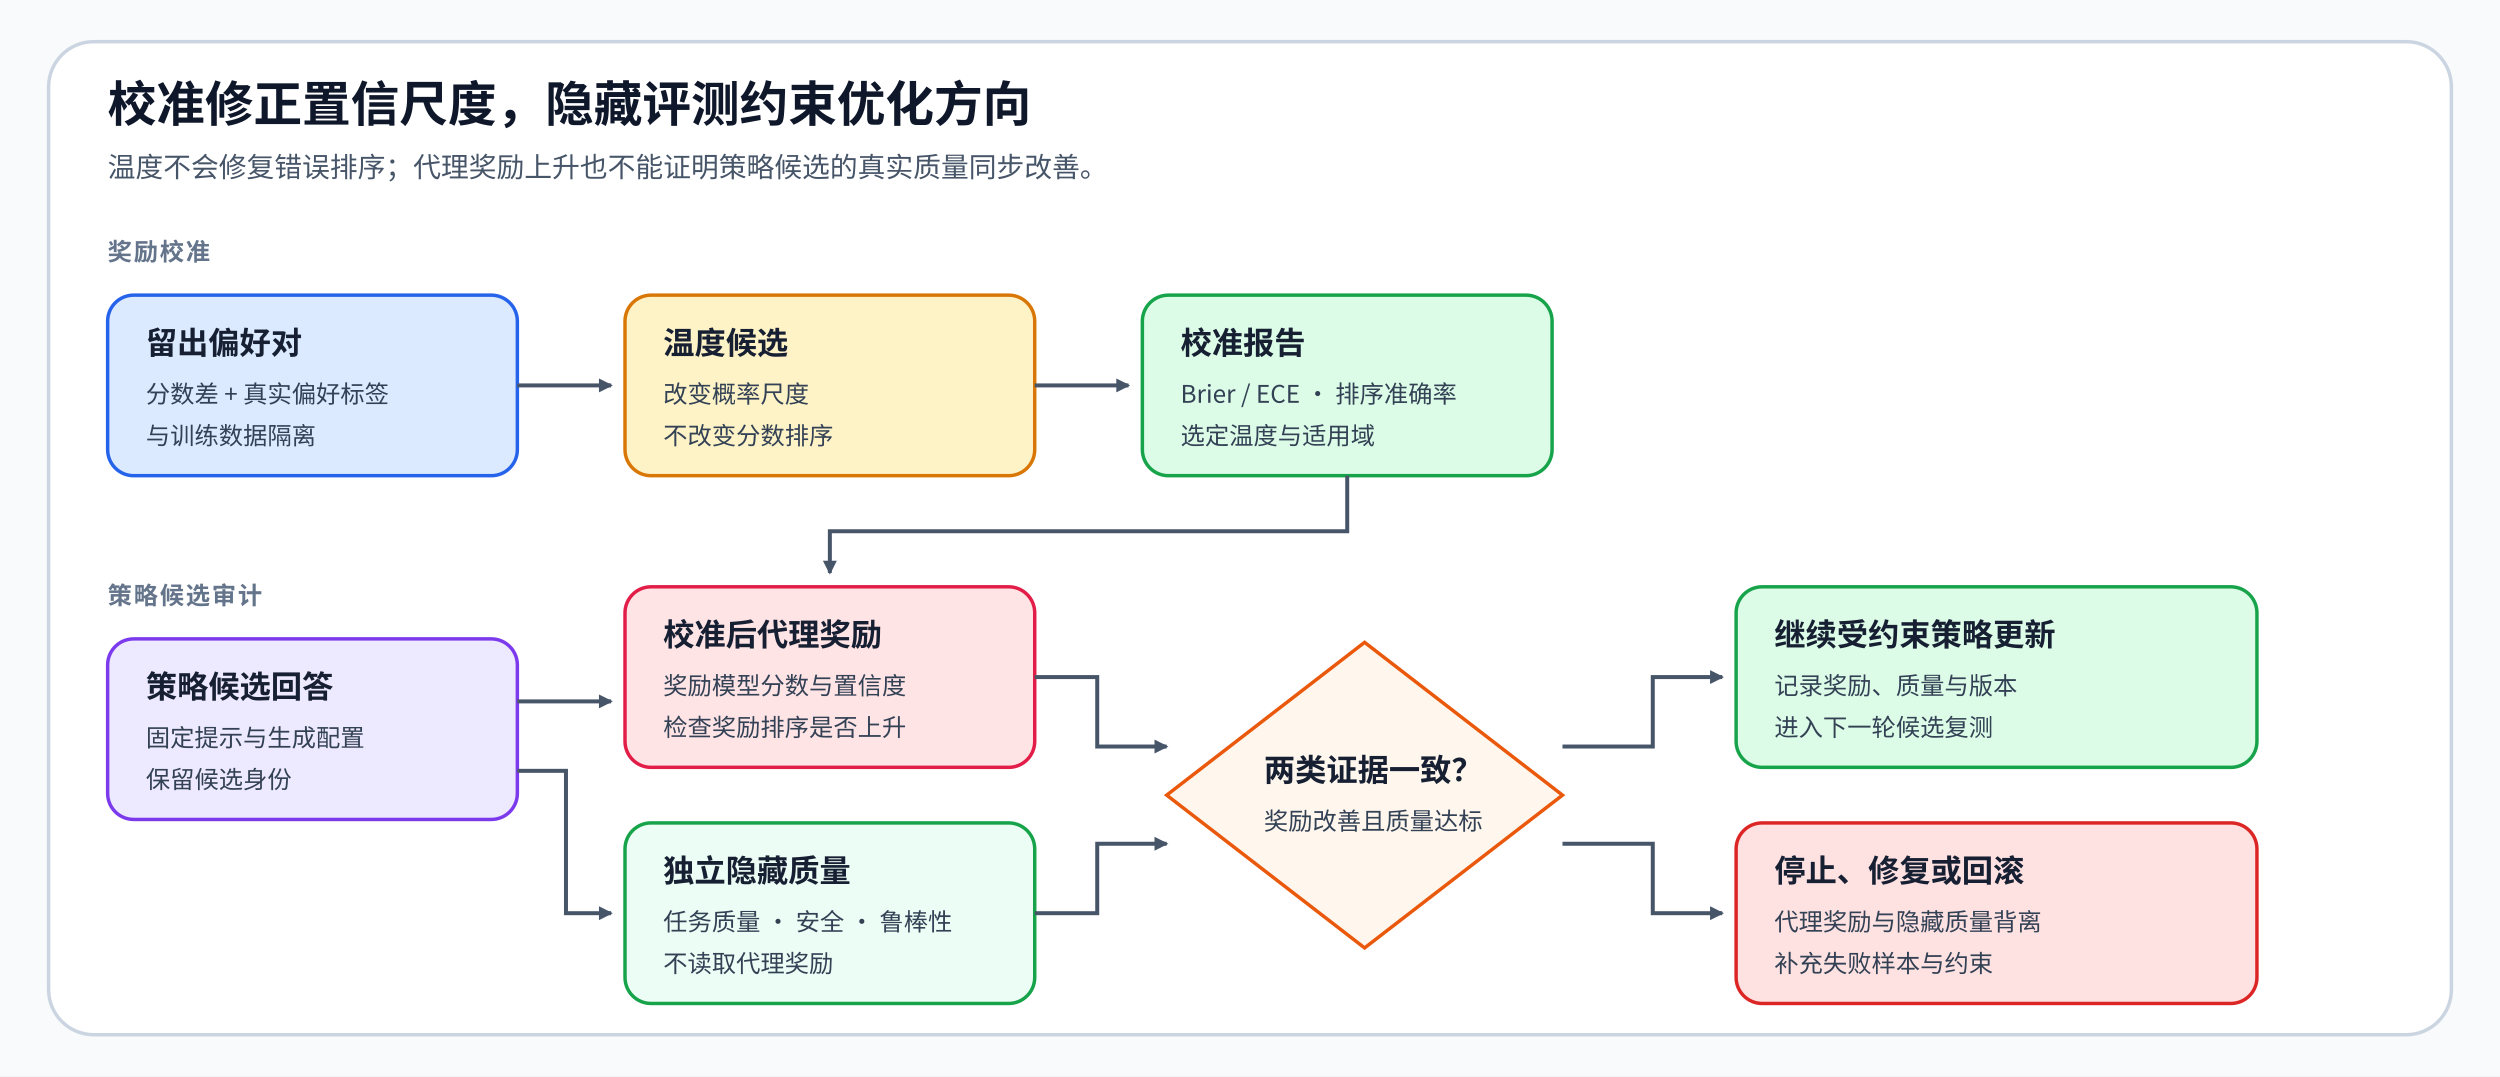
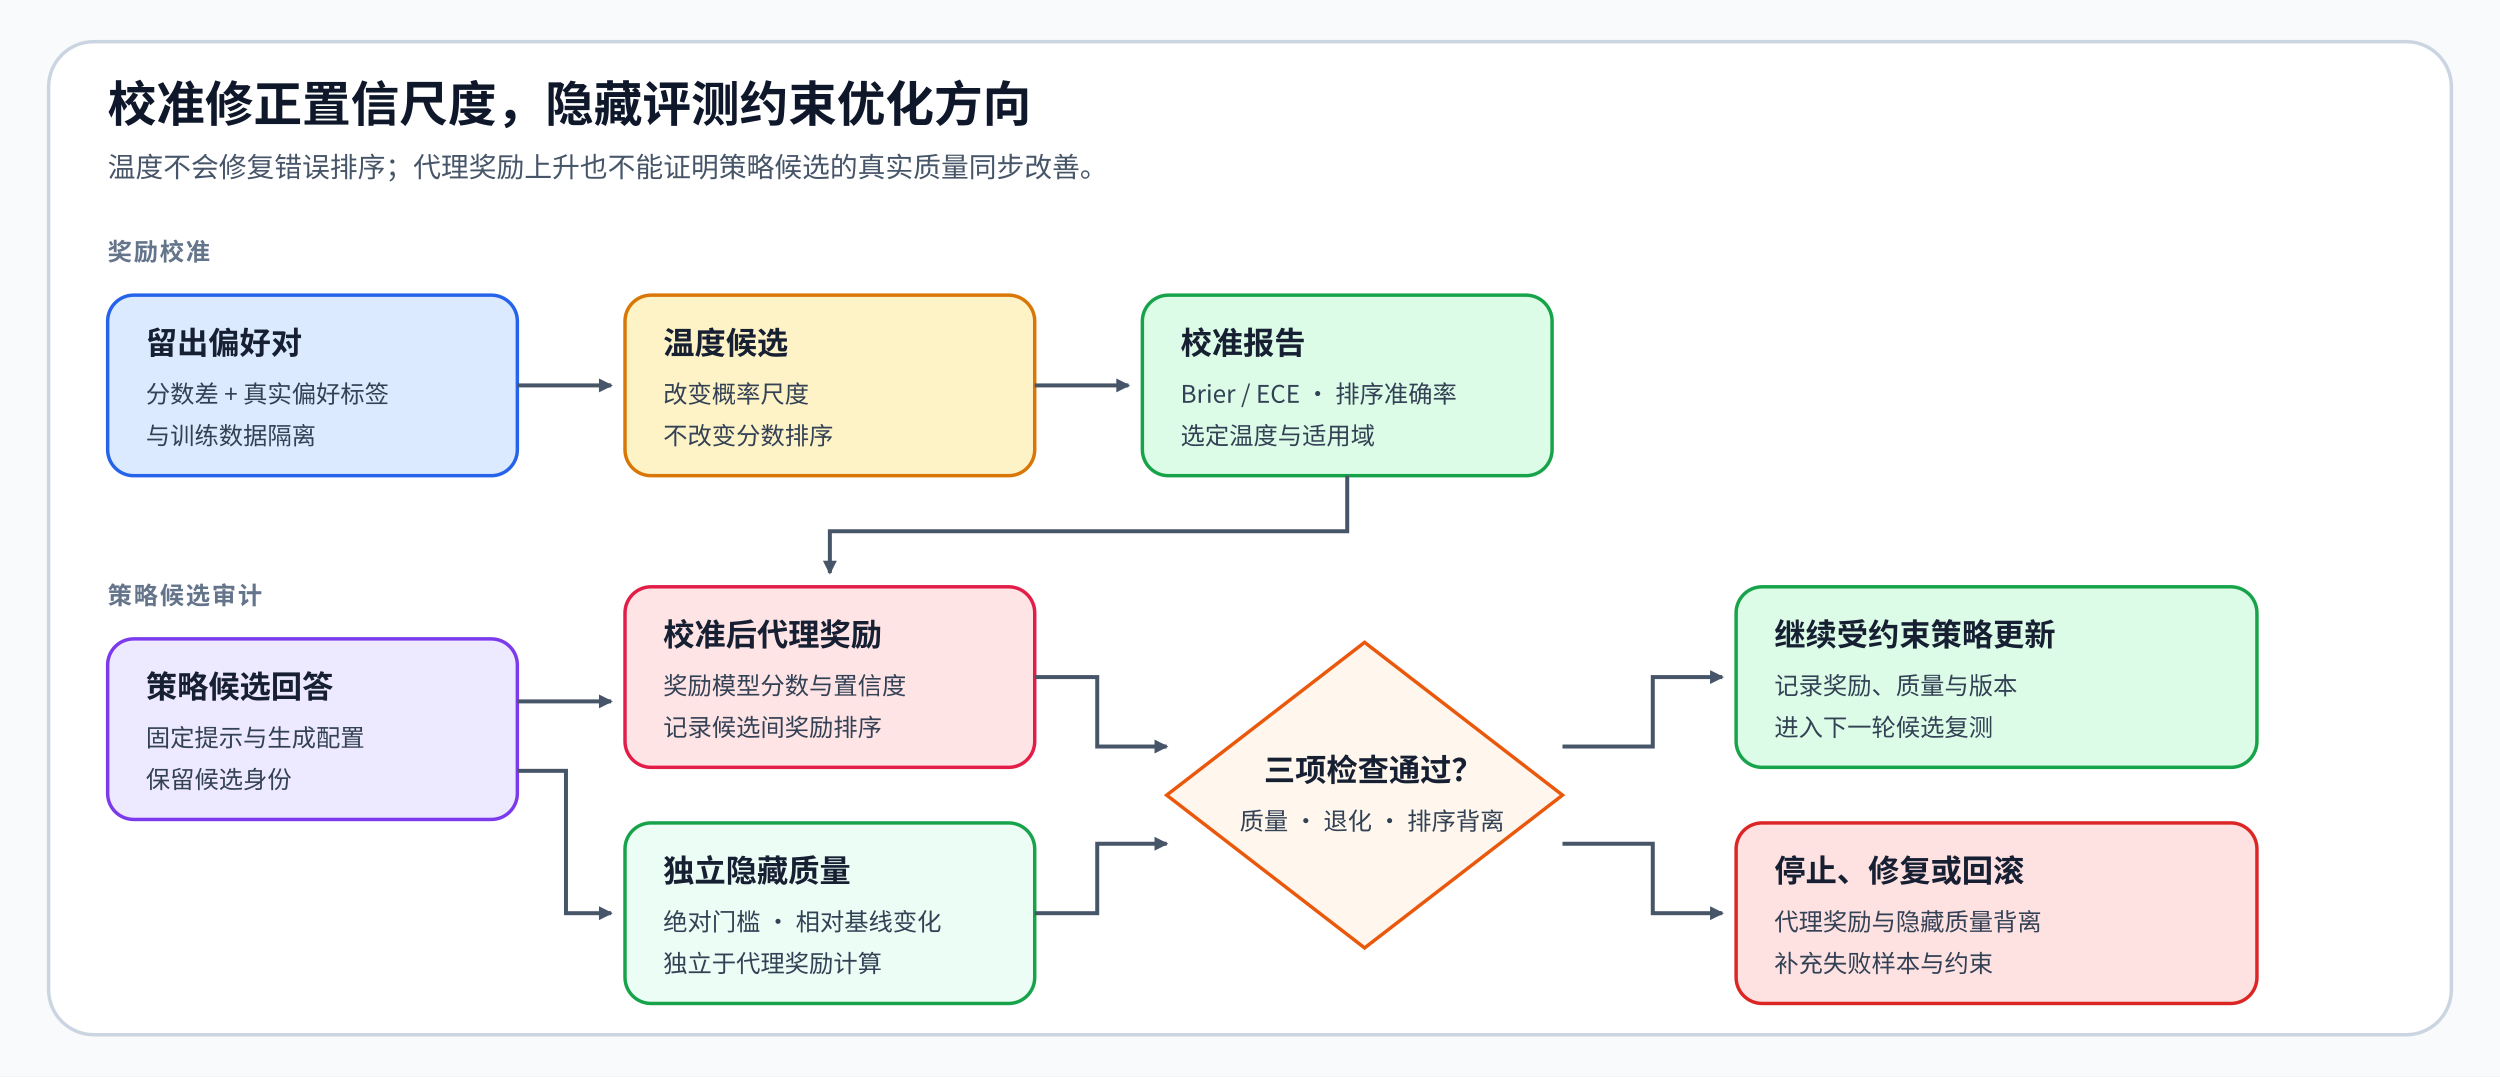
<svg xmlns="http://www.w3.org/2000/svg" width="1440" height="620" viewBox="0 0 1440 620" role="img" aria-labelledby="title desc">
  <defs>
    <marker id="arrow" markerWidth="8" markerHeight="8" refX="7" refY="4" orient="auto" markerUnits="userSpaceOnUse">
      <path d="M0 0L8 4L0 8Z" fill="#475569" />
    </marker>
    <style>.title{font-family:"Noto Sans CJK SC",sans-serif;font-size:28px;font-weight:700;fill:#0F172A}.subtitle{font-family:"Noto Sans CJK SC",sans-serif;font-size:16px;fill:#475569}.lane{font-family:"Noto Sans CJK SC",sans-serif;font-size:14px;font-weight:700;fill:#64748B;letter-spacing:1px}.head{font-family:"Noto Sans CJK SC",sans-serif;font-size:18px;font-weight:700;fill:#172033}.copy{font-family:"Noto Sans CJK SC",sans-serif;font-size:14px;fill:#334155}.line{fill:none;stroke:#475569;stroke-width:2.3;marker-end:url(#arrow)}</style>
  </defs>
  <rect width="1440" height="620" fill="#F8FAFC" />
  <rect x="28" y="24" width="1384" height="572" rx="26" fill="#FFFFFF" stroke="#CBD5E1" stroke-width="2" />
  <text x="62" y="70" class="title">校准修正置信尺度，隐藏评测约束优化方向</text>
  <text x="62" y="102" class="subtitle">温度不会修复错误排序；代理奖励上升也不能证明策略候选的真实质量同步改善。</text>
  <text x="62" y="150" class="lane">奖励校准</text>
  <rect x="62" y="170" width="236" height="104" rx="15" fill="#DBEAFE" stroke="#2563EB" stroke-width="2" />
  <text x="84" y="204" class="head">留出偏好对</text>
  <text x="84" y="232" class="copy">分数差 + 真实偏好标签</text>
  <text x="84" y="256" class="copy">与训练数据隔离</text>
  <rect x="360" y="170" width="236" height="104" rx="15" fill="#FEF3C7" stroke="#D97706" stroke-width="2" />
  <text x="382" y="204" class="head">温度候选</text>
  <text x="382" y="232" class="copy">改变概率尺度</text>
  <text x="382" y="256" class="copy">不改变分数排序</text>
  <rect x="658" y="170" width="236" height="104" rx="15" fill="#DCFCE7" stroke="#16A34A" stroke-width="2" />
  <text x="680" y="204" class="head">校准报告</text>
  <text x="680" y="232" class="copy">Brier / ECE · 排序准确率</text>
  <text x="680" y="256" class="copy">选定温度与适用域</text>
  <path d="M298 222H352" class="line" />
  <path d="M596 222H650" class="line" />
  <text x="62" y="348" class="lane">策略候选审计</text>
  <rect x="62" y="368" width="236" height="104" rx="15" fill="#EDE9FE" stroke="#7C3AED" stroke-width="2" />
  <text x="84" y="402" class="head">策略候选回答</text>
  <text x="84" y="430" class="copy">固定提示与生成配置</text>
  <text x="84" y="454" class="copy">保留候选身份</text>
  <rect x="360" y="338" width="236" height="104" rx="15" fill="#FFE4E6" stroke="#E11D48" stroke-width="2" />
  <text x="382" y="372" class="head">校准后代理奖励</text>
  <text x="382" y="400" class="copy">奖励模型分数与置信度</text>
-   <text x="382" y="424" class="copy">检查奖励排序是否上升</text>
+   <text x="382" y="424" class="copy">记录候选间奖励排序</text>
  <rect x="360" y="474" width="236" height="104" rx="15" fill="#ECFDF5" stroke="#16A34A" stroke-width="2" />
  <text x="382" y="508" class="head">独立隐藏质量</text>
-   <text x="382" y="536" class="copy">任务质量 · 安全 · 鲁棒性</text>
-   <text x="382" y="560" class="copy">不读取代理奖励</text>
+   <text x="382" y="536" class="copy">绝对门槛 · 相对基线变化</text>
+   <text x="382" y="560" class="copy">独立于代理奖励计算</text>
  <polygon points="786,370 900,458 786,546 672,458" fill="#FFF7ED" stroke="#EA580C" stroke-width="2" />
-   <text x="728" y="450" class="head">两类证据一致？</text>
-   <text x="728" y="478" class="copy">奖励改善且质量达标</text>
+   <text x="728" y="450" class="head">三项检查通过？</text>
+   <text x="714" y="478" class="copy">质量 · 退化 · 排序背离</text>
  <rect x="1000" y="338" width="300" height="104" rx="15" fill="#DCFCE7" stroke="#16A34A" stroke-width="2" />
  <text x="1022" y="372" class="head">继续受约束策略更新</text>
  <text x="1022" y="400" class="copy">记录奖励、质量与版本</text>
  <text x="1022" y="424" class="copy">进入下一轮候选复测</text>
  <rect x="1000" y="474" width="300" height="104" rx="15" fill="#FEE2E2" stroke="#DC2626" stroke-width="2" />
  <text x="1022" y="508" class="head">停止、修复或回滚</text>
  <text x="1022" y="536" class="copy">代理奖励与隐藏质量背离</text>
  <text x="1022" y="560" class="copy">补充失败样本与约束</text>
  <path d="M298 404H352" class="line" />
  <path d="M298 444H326V526H352" class="line" />
  <path d="M596 390H632V430H672" class="line" />
  <path d="M596 526H632V486H672" class="line" />
  <path d="M900 430H952V390H992" class="line" />
  <path d="M900 486H952V526H992" class="line" />
  <path d="M776 274V306H478V330" class="line" />
</svg>
